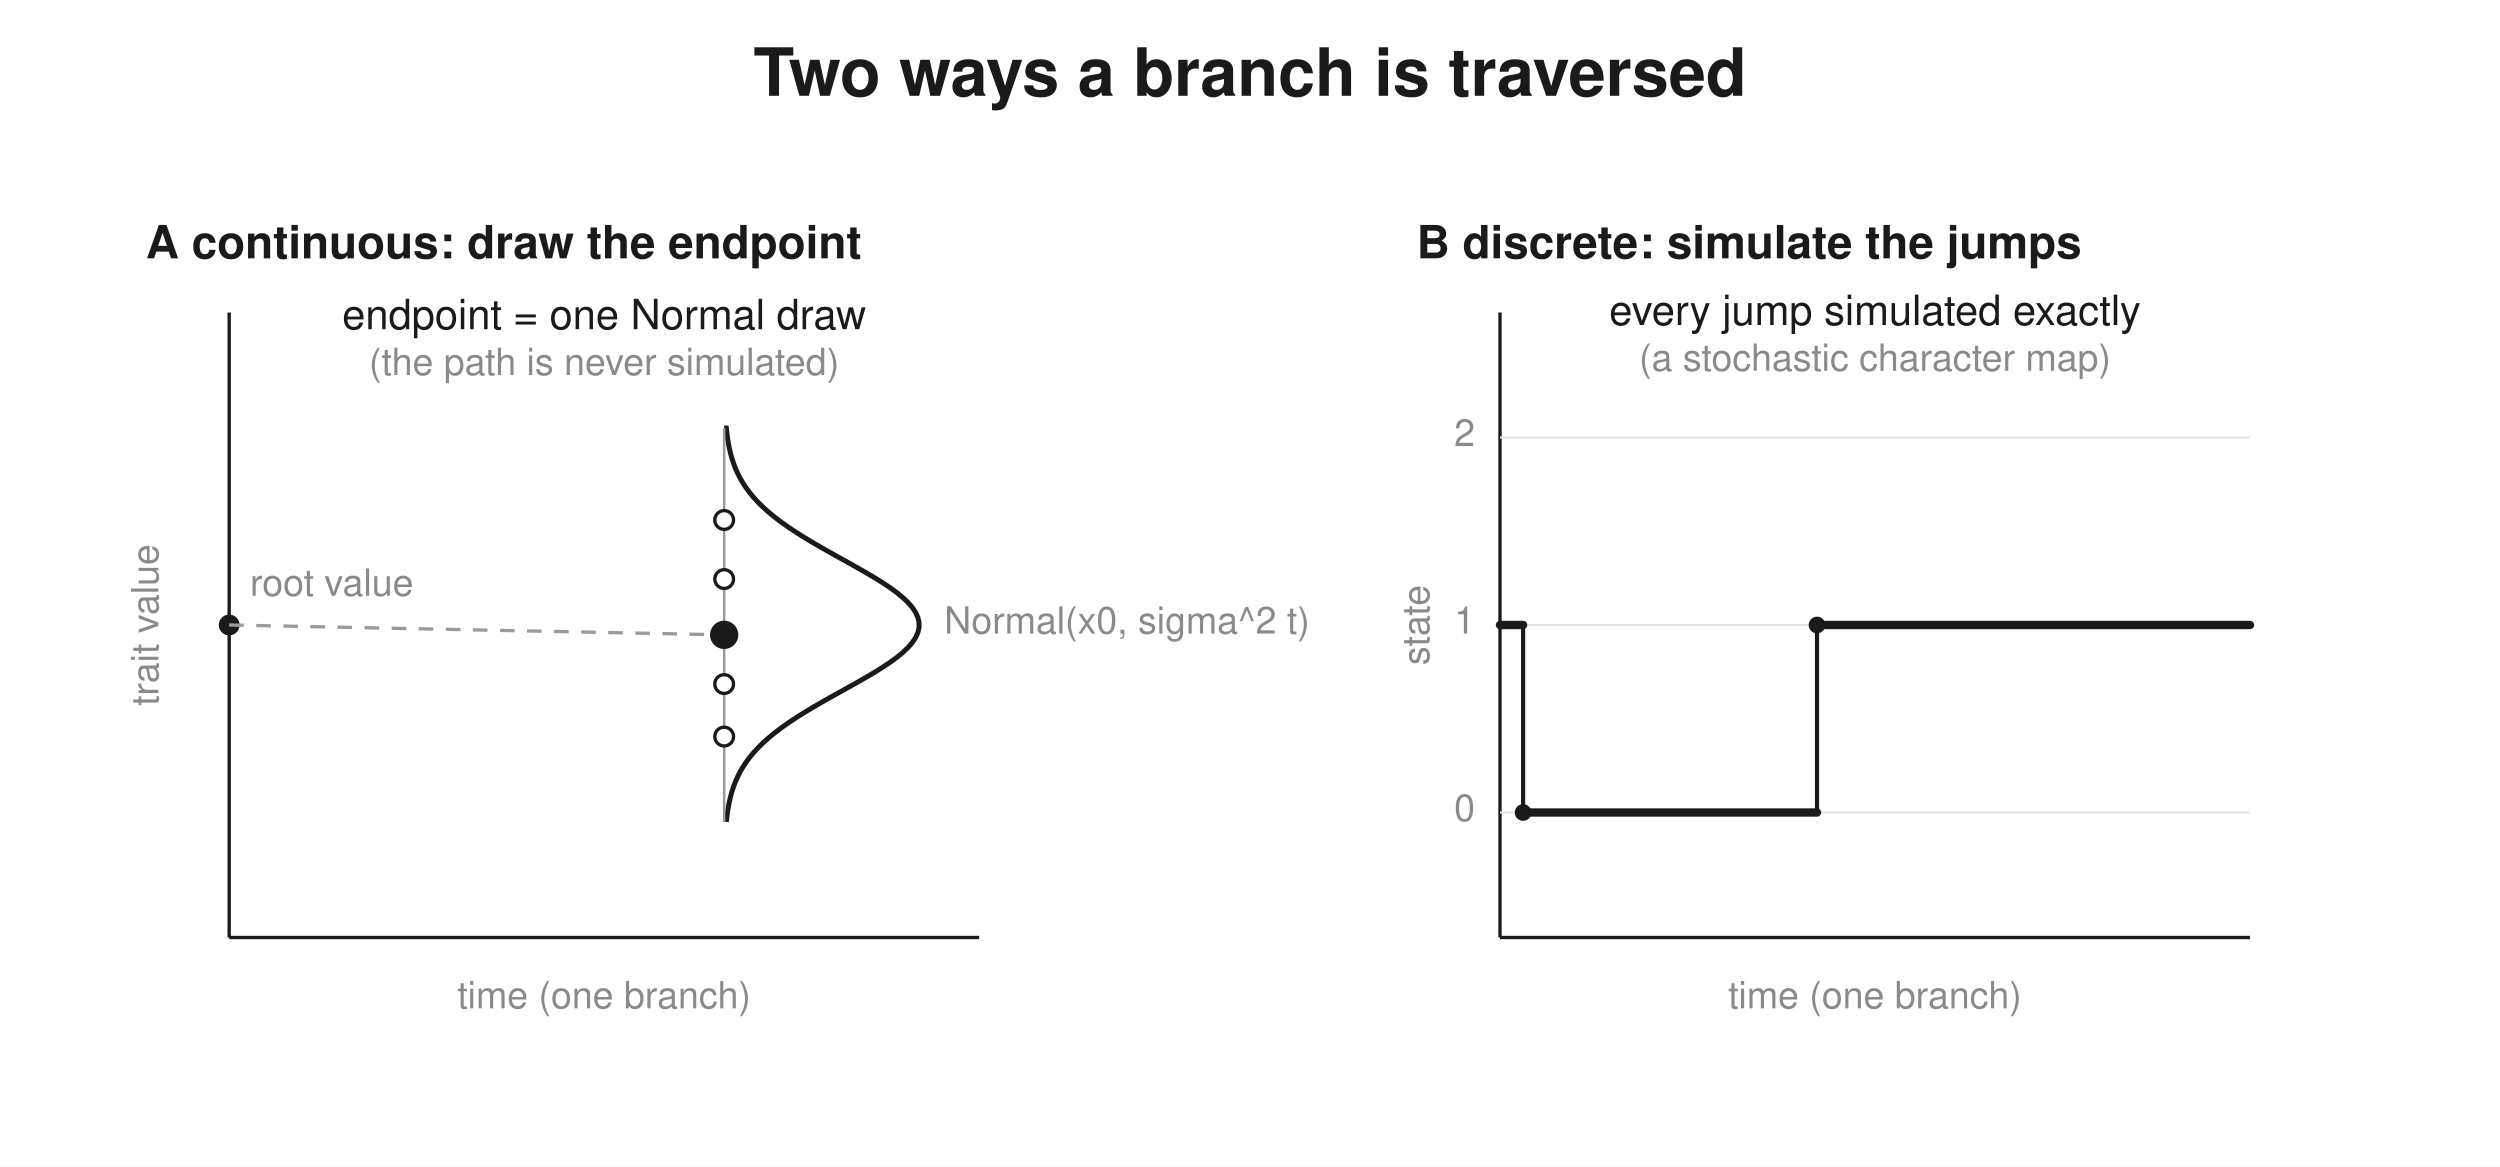
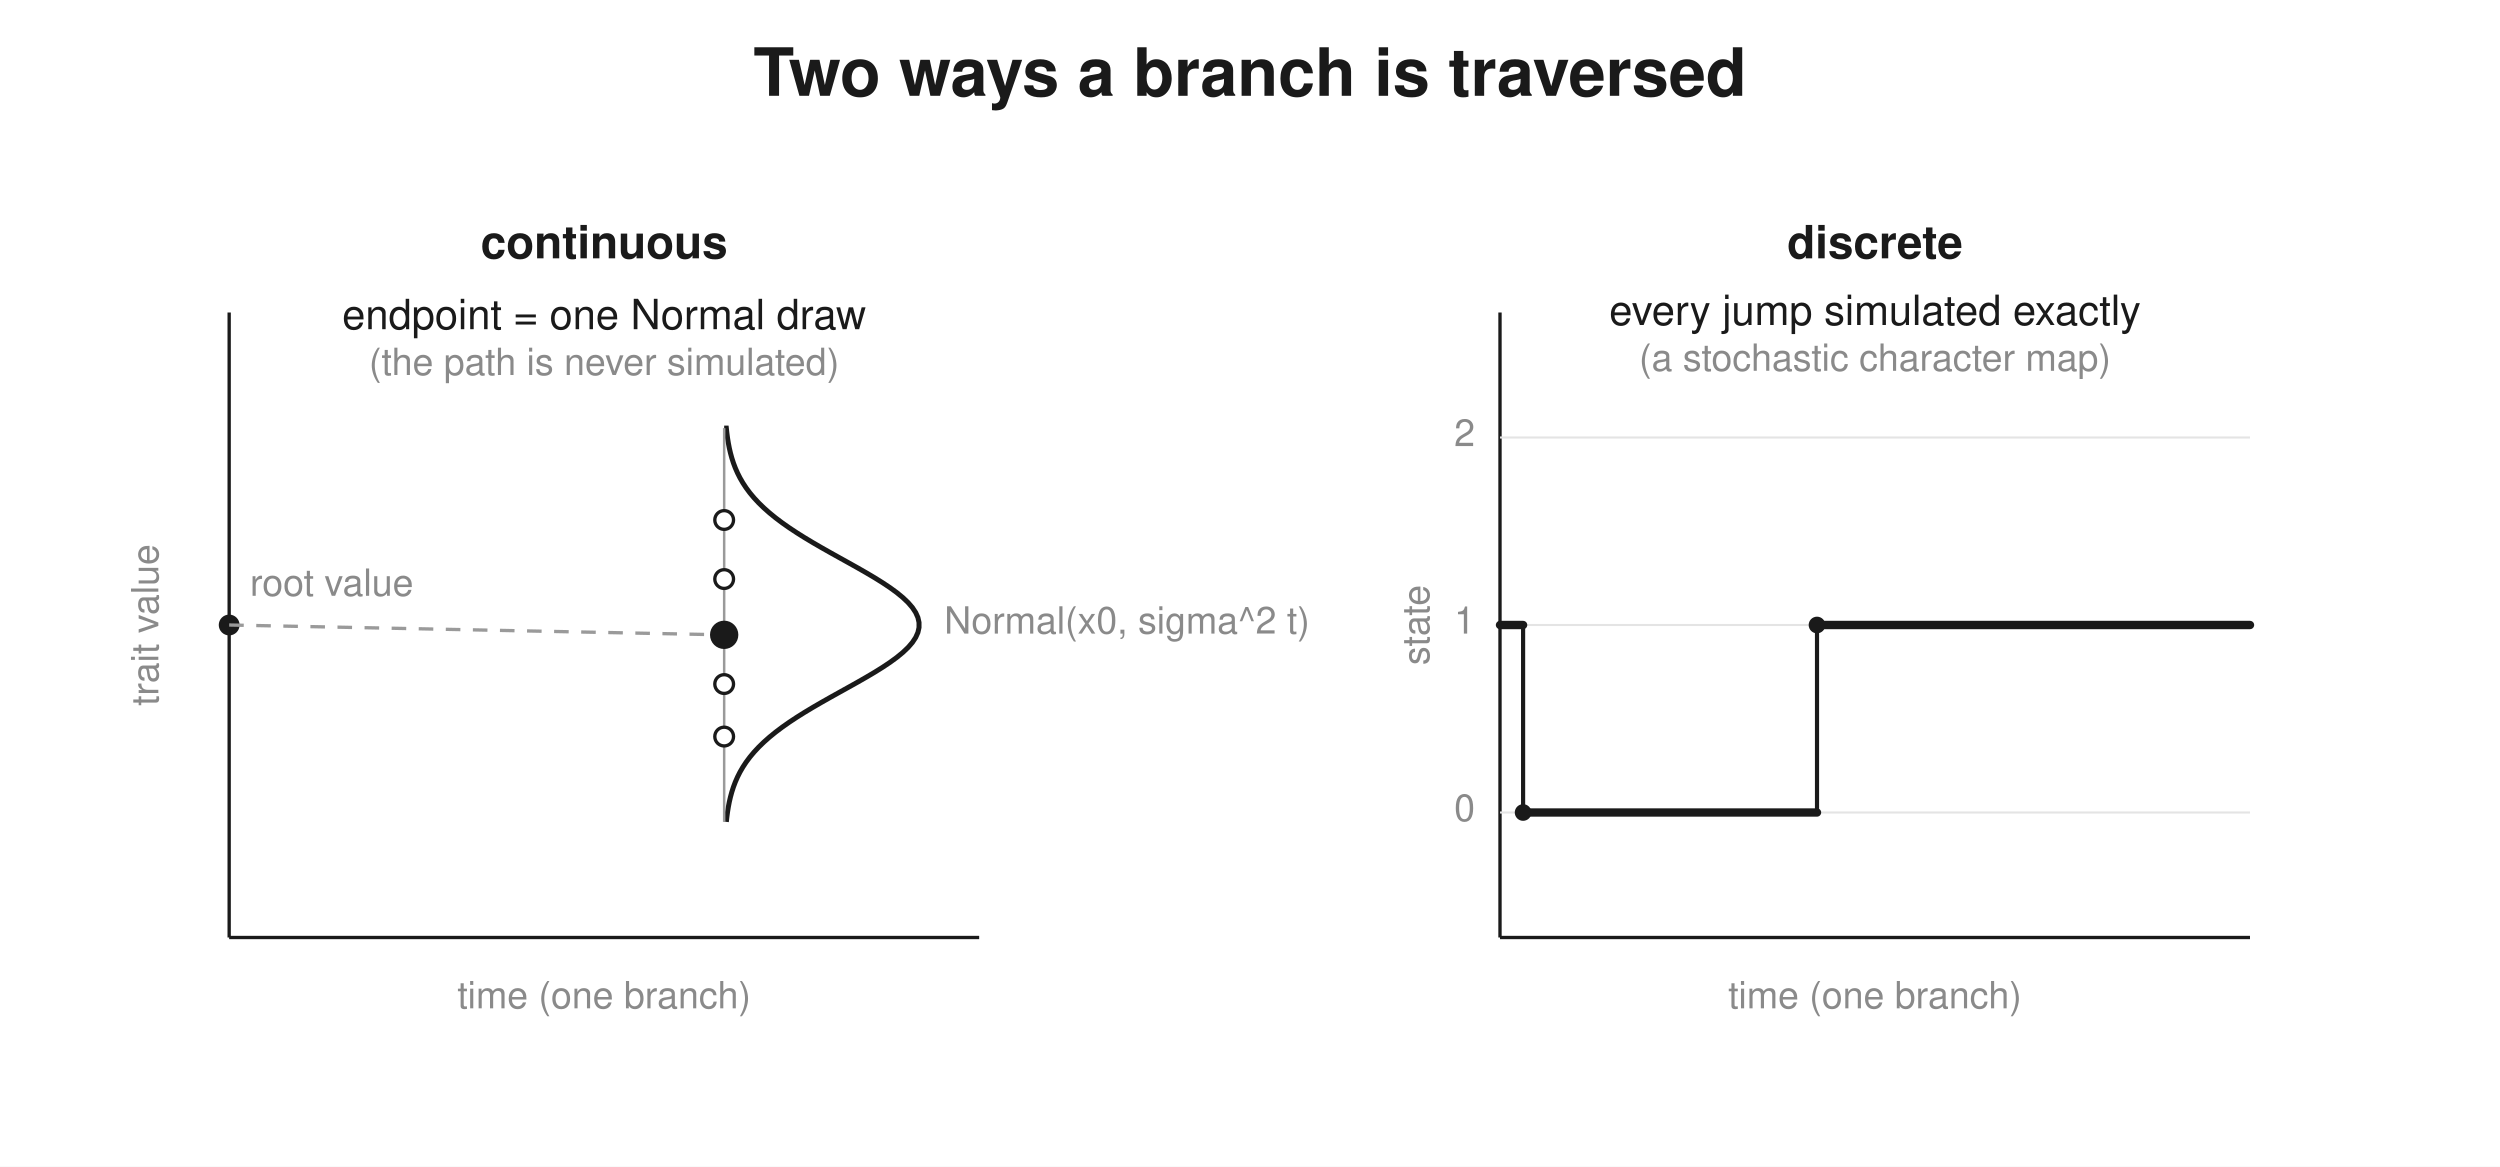
<svg xmlns="http://www.w3.org/2000/svg" width="1200" height="560" viewBox="0 0 1200 560">
  <defs>
</defs>
  <rect x="0" y="0" width="1200" height="560" fill="white" />
  <text x="600.0" y="46" font-size="32" font-family="Helvetica" text-anchor="middle" font-weight="bold" fill="#1a1a1a">Two ways a branch is traversed</text>
-   <text x="70" y="124" font-size="22" font-family="Helvetica" text-anchor="start" fill="#1a1a1a" font-weight="bold">A   continuous: draw the endpoint</text>
+   <text x="290.0" y="124" font-size="22" font-family="Helvetica" text-anchor="middle" fill="#1a1a1a" font-weight="bold">continuous</text>
  <path d="M110,450 L110,150" stroke="#1a1a1a" stroke-width="1.6" />
  <path d="M110,450 L470,450" stroke="#1a1a1a" stroke-width="1.6" />
  <text x="290.0" y="484" font-size="18" font-family="Helvetica" text-anchor="middle" fill="#8a8a8a">time (one branch)</text>
  <text x="76" y="300.0" font-size="18" font-family="Helvetica" text-anchor="middle" fill="#8a8a8a" transform="rotate(-90, 76, 300.0)">trait value</text>
  <circle cx="110" cy="300.0" r="5" fill="#1a1a1a" />
  <text x="120" y="286.0" font-size="18" font-family="Helvetica" text-anchor="start" fill="#8a8a8a">root value</text>
  <text x="290.0" y="158" font-size="20" font-family="Helvetica" text-anchor="middle" fill="#1a1a1a">endpoint = one Normal draw</text>
  <text x="290.0" y="180" font-size="18" font-family="Helvetica" text-anchor="middle" fill="#8a8a8a">(the path is never simulated)</text>
  <path d="M347.6,205.5 L348.64,205.5 L348.902,207.892 L349.221,210.285 L349.607,212.677 L350.07,215.07 L350.623,217.462 L351.278,219.854 L352.049,222.247 L352.951,224.639 L353.998,227.032 L355.207,229.424 L356.592,231.816 L358.169,234.209 L359.95,236.601 L361.948,238.994 L364.174,241.386 L366.635,243.778 L369.335,246.171 L372.276,248.563 L375.454,250.956 L378.86,253.348 L382.481,255.741 L386.297,258.133 L390.284,260.525 L394.411,262.918 L398.641,265.31 L402.934,267.703 L407.243,270.095 L411.518,272.487 L415.705,274.88 L419.749,277.272 L423.594,279.665 L427.183,282.057 L430.462,284.449 L433.38,286.842 L435.89,289.234 L437.951,291.627 L439.528,294.019 L440.595,296.411 L441.133,298.804 L441.133,301.196 L440.595,303.589 L439.528,305.981 L437.951,308.373 L435.89,310.766 L433.38,313.158 L430.462,315.551 L427.183,317.943 L423.594,320.335 L419.749,322.728 L415.705,325.12 L411.518,327.513 L407.243,329.905 L402.934,332.297 L398.641,334.69 L394.411,337.082 L390.284,339.475 L386.297,341.867 L382.481,344.259 L378.86,346.652 L375.454,349.044 L372.276,351.437 L369.335,353.829 L366.635,356.222 L364.174,358.614 L361.948,361.006 L359.95,363.399 L358.169,365.791 L356.592,368.184 L355.207,370.576 L353.998,372.968 L352.951,375.361 L352.049,377.753 L351.278,380.146 L350.623,382.538 L350.07,384.93 L349.607,387.323 L349.221,389.715 L348.902,392.108 L348.64,394.5" fill="none" stroke="#1a1a1a" stroke-width="2.4" />
  <path d="M347.6,205.5 L347.6,394.5" stroke="#9a9a9a" stroke-width="1.2" />
  <path d="M110,300.0 L347.6,304.725" stroke="#9a9a9a" stroke-width="1.6" stroke-dasharray="7,6" />
  <circle cx="347.6" cy="249.6" r="4.5" fill="white" stroke="#1a1a1a" stroke-width="1.6" />
  <circle cx="347.6" cy="277.95" r="4.5" fill="white" stroke="#1a1a1a" stroke-width="1.6" />
  <circle cx="347.6" cy="304.725" r="4.5" fill="white" stroke="#1a1a1a" stroke-width="1.6" />
  <circle cx="347.6" cy="328.35" r="4.5" fill="white" stroke="#1a1a1a" stroke-width="1.6" />
  <circle cx="347.6" cy="353.55" r="4.5" fill="white" stroke="#1a1a1a" stroke-width="1.6" />
  <circle cx="347.6" cy="304.725" r="6.0" fill="#1a1a1a" stroke="#1a1a1a" stroke-width="1.6" />
  <text x="453.2" y="300.0" font-size="18" font-family="Helvetica" text-anchor="start" dominant-baseline="central" fill="#8a8a8a">Normal(x0, sigma^2 t)</text>
-   <text x="680" y="124" font-size="22" font-family="Helvetica" text-anchor="start" fill="#1a1a1a" font-weight="bold">B   discrete: simulate the jumps</text>
+   <text x="900.0" y="124" font-size="22" font-family="Helvetica" text-anchor="middle" fill="#1a1a1a" font-weight="bold">discrete</text>
  <path d="M720,450 L720,150" stroke="#1a1a1a" stroke-width="1.6" />
  <path d="M720,450 L1080,450" stroke="#1a1a1a" stroke-width="1.6" />
  <text x="900.0" y="484" font-size="18" font-family="Helvetica" text-anchor="middle" fill="#8a8a8a">time (one branch)</text>
  <text x="686" y="300.0" font-size="18" font-family="Helvetica" text-anchor="middle" fill="#8a8a8a" transform="rotate(-90, 686, 300.0)">state</text>
  <path d="M720,390.0 L1080,390.0" stroke="#e4e4e4" stroke-width="1.0" />
  <text x="708" y="390.0" font-size="18" font-family="Helvetica" text-anchor="end" dominant-baseline="central" fill="#8a8a8a">0</text>
  <path d="M720,300.0 L1080,300.0" stroke="#e4e4e4" stroke-width="1.0" />
  <text x="708" y="300.0" font-size="18" font-family="Helvetica" text-anchor="end" dominant-baseline="central" fill="#8a8a8a">1</text>
  <path d="M720,210.0 L1080,210.0" stroke="#e4e4e4" stroke-width="1.0" />
  <text x="708" y="210.0" font-size="18" font-family="Helvetica" text-anchor="end" dominant-baseline="central" fill="#8a8a8a">2</text>
  <path d="M720.0,300.0 L731.089,300.0" stroke="#1a1a1a" stroke-width="4.0" stroke-linecap="round" />
  <path d="M731.089,390.0 L872.163,390.0" stroke="#1a1a1a" stroke-width="4.0" stroke-linecap="round" />
  <path d="M731.089,300.0 L731.089,390.0" stroke="#1a1a1a" stroke-width="2.0" />
  <circle cx="731.089" cy="390.0" r="4.0" fill="#1a1a1a" />
  <path d="M872.163,300.0 L1080.0,300.0" stroke="#1a1a1a" stroke-width="4.0" stroke-linecap="round" />
  <path d="M872.163,390.0 L872.163,300.0" stroke="#1a1a1a" stroke-width="2.0" />
  <circle cx="872.163" cy="300.0" r="4.0" fill="#1a1a1a" />
  <text x="900.0" y="156" font-size="20" font-family="Helvetica" text-anchor="middle" fill="#1a1a1a">every jump simulated exactly</text>
  <text x="900.0" y="178" font-size="18" font-family="Helvetica" text-anchor="middle" fill="#8a8a8a">(a stochastic character map)</text>
</svg>
